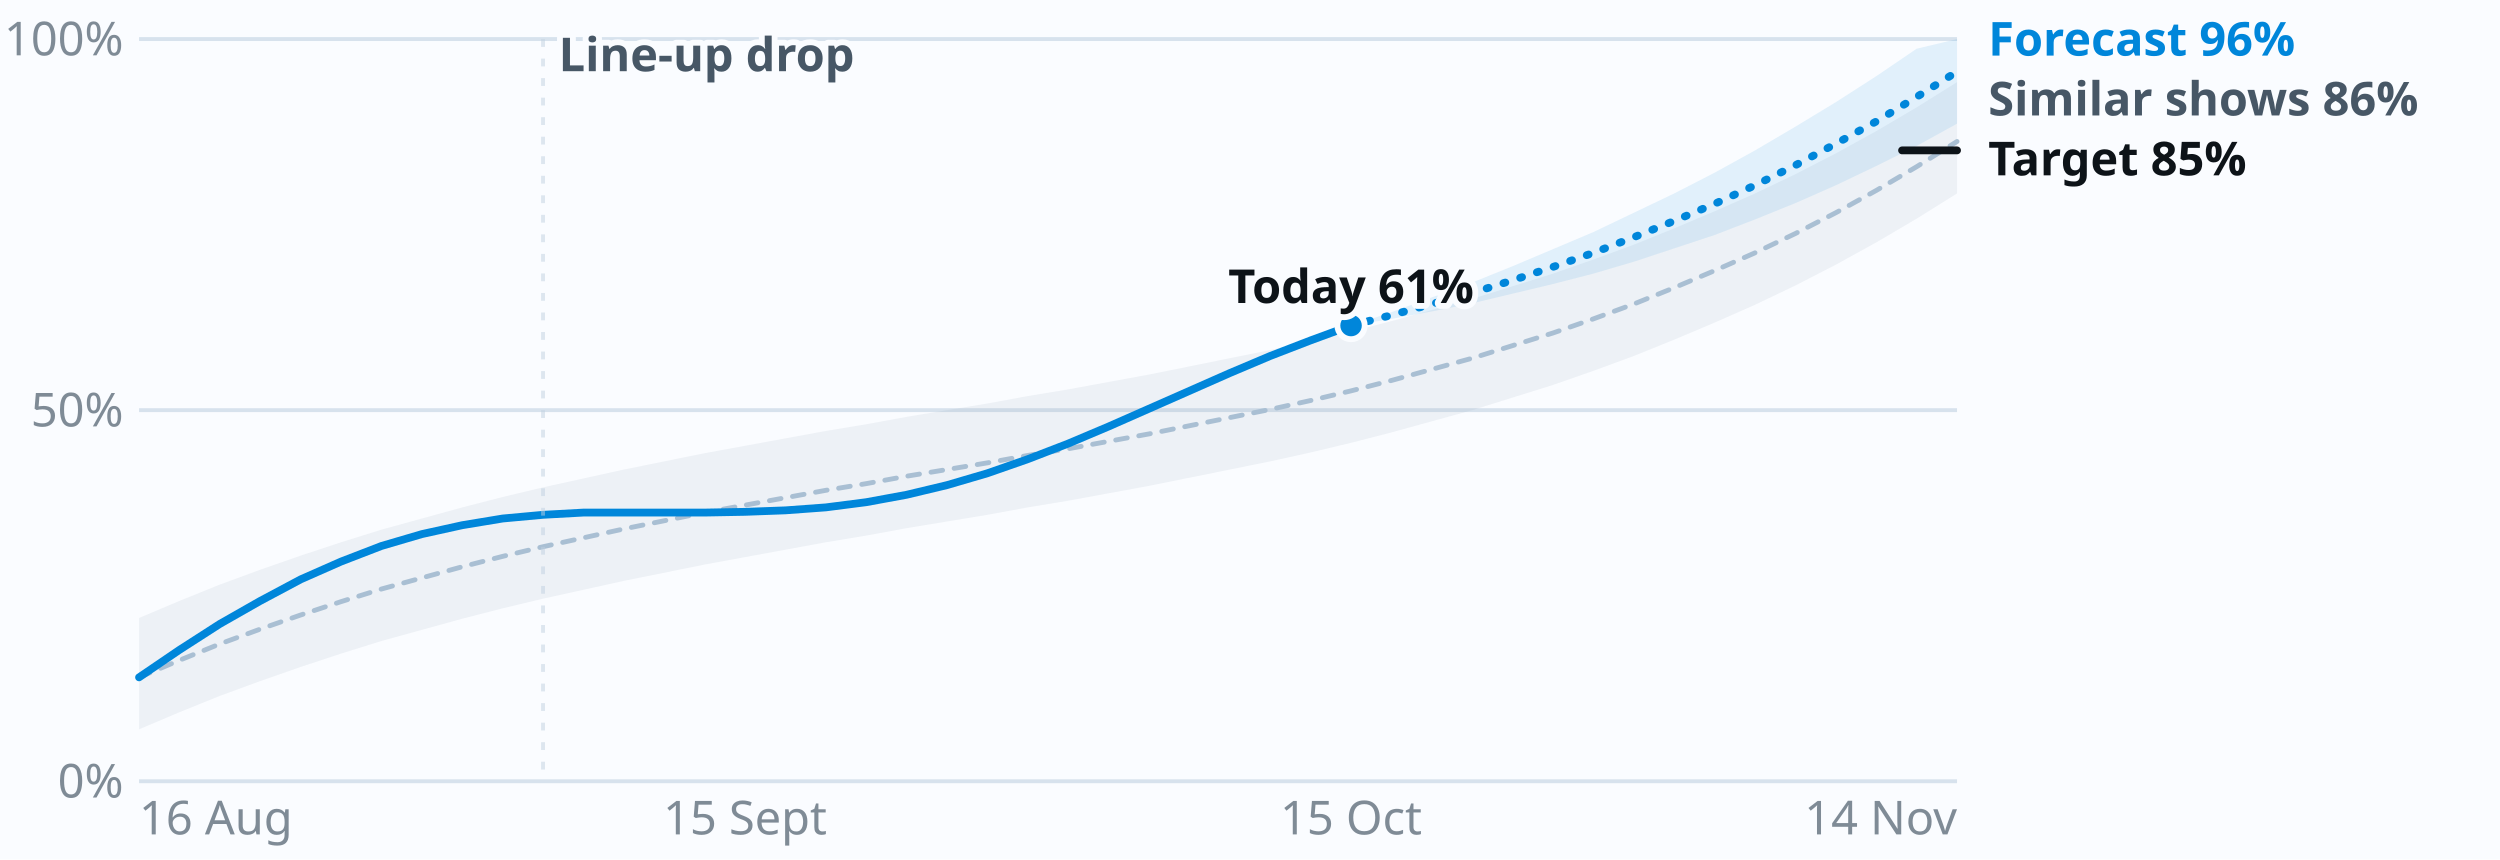
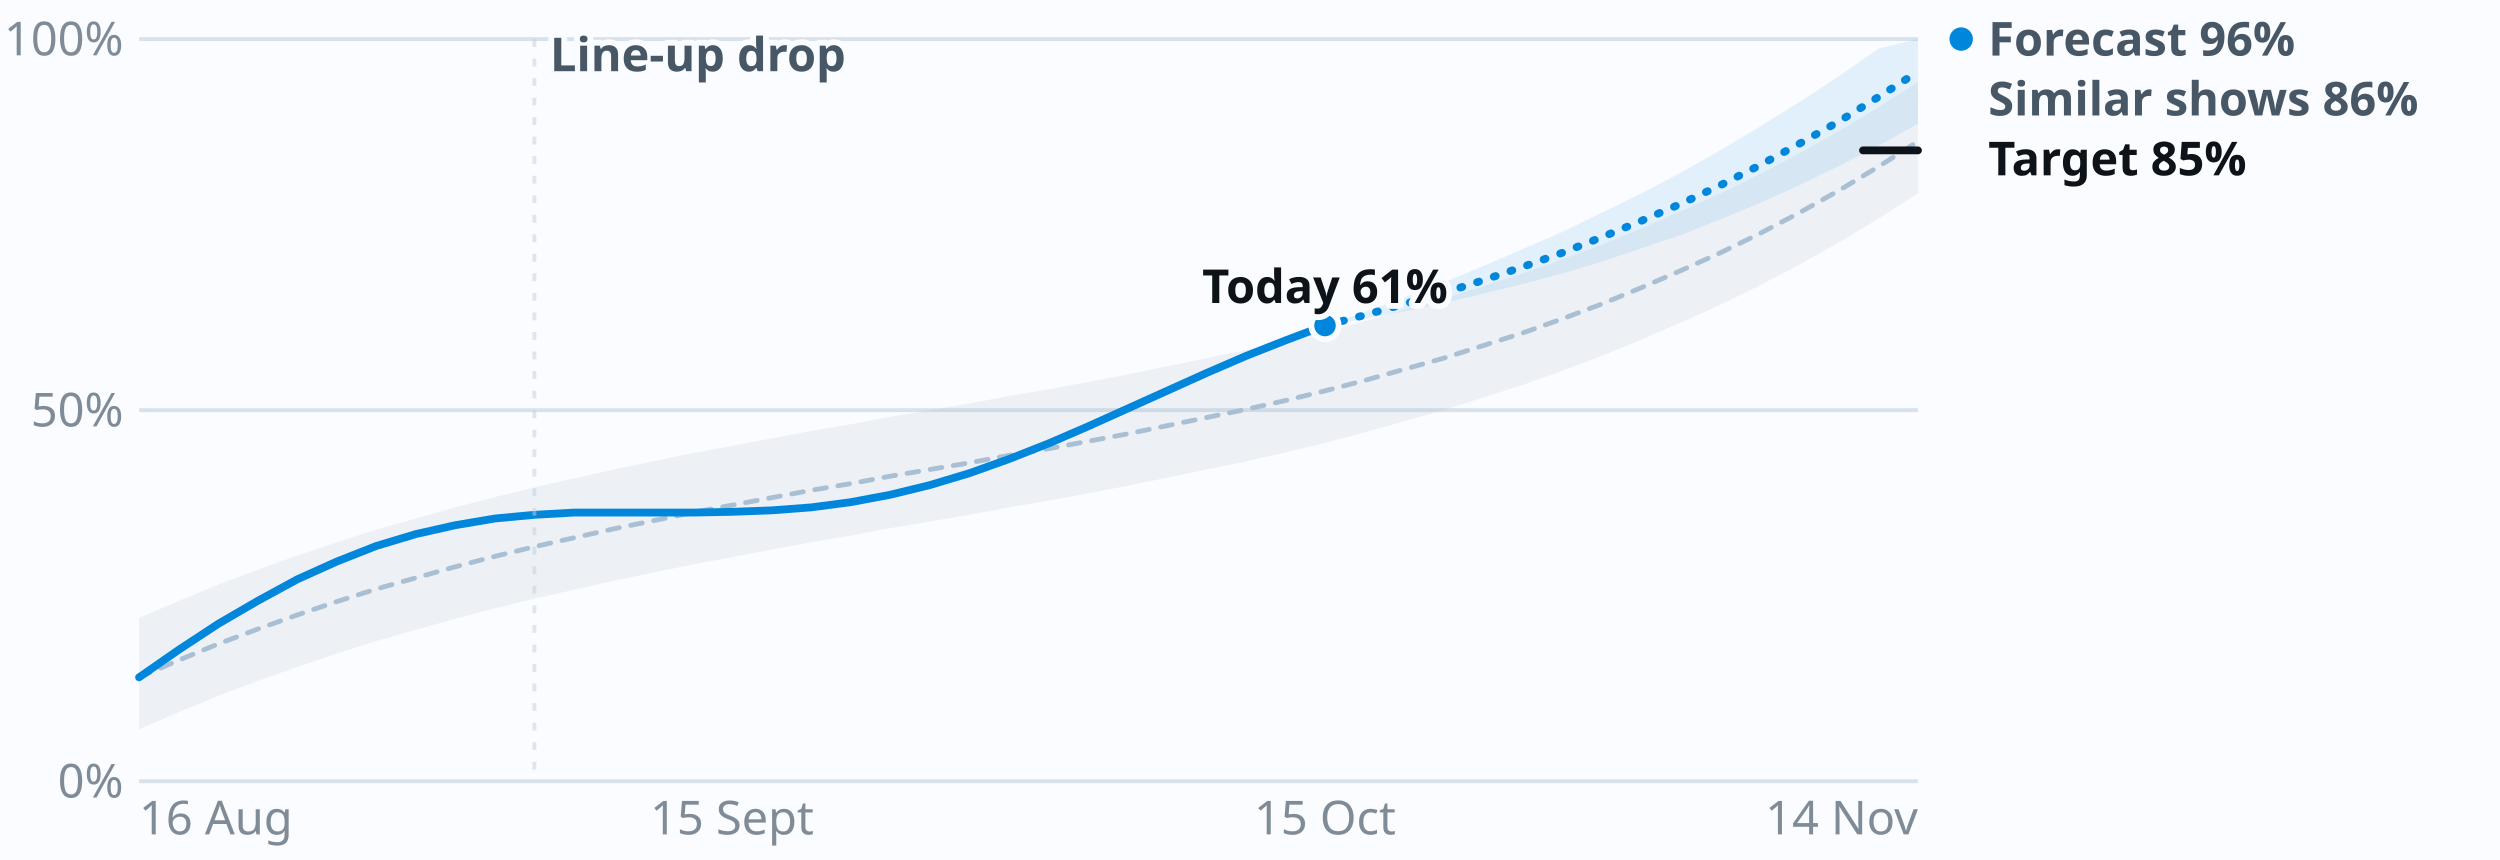
<svg xmlns="http://www.w3.org/2000/svg" class="ts-chart" width="640" height="220" viewBox="0 0 640 220" role="img" aria-roledescription="chart" aria-label="Tracking ahead of similar shows, forecast to reach 96%" style="font-family:Intermission,system-ui,sans-serif;font-size:12px;font-variant-numeric:tabular-nums;color:#475766;background:#fafcff;display:block;overflow:visible">
  <style>[data-ts-key^="label-"]{paint-order:stroke;stroke:#fafcff;stroke-width:3px;stroke-linejoin:round}</style>
  <rect x="0" y="0" width="640" height="220" fill="#fafcff" />
  <g data-ts-key="grid" class="ts-chart__grid" aria-hidden="true" stroke="#d7e2ed" stroke-opacity="0.11" stroke-width="1">
-     <line data-ts-key="y-grid:number:0" stroke="#d7e2ed" stroke-opacity="1" x1="35.6" y1="200" x2="501" y2="200" />
-     <line data-ts-key="y-grid:number:0.5" stroke="#d7e2ed" stroke-opacity="1" x1="35.6" y1="105" x2="501" y2="105" />
-     <line data-ts-key="y-grid:number:1" stroke="#d7e2ed" stroke-opacity="1" x1="35.6" y1="10" x2="501" y2="10" />
+     <line data-ts-key="y-grid:number:0" stroke="#d7e2ed" stroke-opacity="1" x1="35.6" y1="200" x2="491" y2="200" />
+     <line data-ts-key="y-grid:number:0.5" stroke="#d7e2ed" stroke-opacity="1" x1="35.6" y1="105" x2="491" y2="105" />
+     <line data-ts-key="y-grid:number:1" stroke="#d7e2ed" stroke-opacity="1" x1="35.6" y1="10" x2="491" y2="10" />
  </g>
  <g data-ts-key="marks" class="ts-chart__marks">
    <g data-ts-key="band" class="ts-chart__area" aria-hidden="true">
-       <path data-ts-key="band:object:null:segment:0" fill="#7b90a5" fill-opacity="0.1" d="M35.6,158.2L45.94,153.83L56.28,149.65L66.63,145.85L76.97,142.24L87.31,138.82L97.65,135.59L108,132.74L118.34,129.89L128.68,127.23L139.02,124.76L149.36,122.48L159.71,120.2L170.05,118.11L180.39,116.02L190.73,114.12L201.08,112.22L211.42,110.32L221.76,108.61L232.1,106.71L242.44,105L252.79,103.29L263.13,101.39L273.47,99.68L283.81,97.78L294.16,95.88L304.5,93.79L314.84,91.7L325.18,89.61L335.52,87.33L345.87,84.86L356.21,82.2L366.55,79.35L376.89,76.5L387.24,73.27L397.58,70.04L407.92,66.43L418.26,62.63L428.6,58.45L438.95,54.08L449.29,49.52L459.63,44.58L469.97,39.26L480.32,33.56L490.66,27.48L501,21.02L501,49.52L490.66,55.98L480.32,62.06L469.97,67.76L459.63,73.08L449.29,78.02L438.95,82.58L428.6,86.95L418.26,91.13L407.92,94.93L397.58,98.54L387.24,101.77L376.89,105L366.55,107.85L356.21,110.7L345.87,113.36L335.52,115.83L325.18,118.11L314.84,120.2L304.5,122.29L294.16,124.38L283.81,126.28L273.47,128.18L263.13,129.89L252.79,131.79L242.44,133.5L232.1,135.21L221.76,137.11L211.42,138.82L201.08,140.72L190.73,142.62L180.39,144.52L170.05,146.61L159.71,148.7L149.36,150.98L139.02,153.26L128.68,155.73L118.34,158.39L108,161.24L97.65,164.09L87.31,167.32L76.97,170.74L66.63,174.35L56.28,178.15L45.94,182.33L35.6,186.7Z" vector-effect="non-scaling-stroke" />
+       <path data-ts-key="band:object:null:segment:0" fill="#7b90a5" fill-opacity="0.1" d="M35.6,158.2L45.72,153.83L55.84,149.65L65.96,145.85L76.08,142.24L86.2,138.82L96.32,135.59L106.44,132.74L116.56,129.89L126.68,127.23L136.8,124.76L146.92,122.48L157.04,120.2L167.16,118.11L177.28,116.02L187.4,114.12L197.52,112.22L207.64,110.32L217.76,108.61L227.88,106.71L238,105L248.12,103.29L258.24,101.39L268.36,99.68L278.48,97.78L288.6,95.88L298.72,93.79L308.84,91.7L318.96,89.61L329.08,87.33L339.2,84.86L349.32,82.2L359.44,79.35L369.56,76.5L379.68,73.27L389.8,70.04L399.92,66.43L410.04,62.63L420.16,58.45L430.28,54.08L440.4,49.52L450.52,44.58L460.64,39.26L470.76,33.56L480.88,27.48L491,21.02L491,49.52L480.88,55.98L470.76,62.06L460.64,67.76L450.52,73.08L440.4,78.02L430.28,82.58L420.16,86.95L410.04,91.13L399.92,94.93L389.8,98.54L379.68,101.77L369.56,105L359.44,107.85L349.32,110.7L339.2,113.36L329.08,115.83L318.96,118.11L308.84,120.2L298.72,122.29L288.6,124.38L278.48,126.28L268.36,128.18L258.24,129.89L248.12,131.79L238,133.5L227.88,135.21L217.76,137.11L207.64,138.82L197.52,140.72L187.4,142.62L177.28,144.52L167.16,146.61L157.04,148.7L146.92,150.98L136.8,153.26L126.68,155.73L116.56,158.39L106.44,161.24L96.32,164.09L86.2,167.32L76.08,170.74L65.96,174.35L55.84,178.15L45.72,182.33L35.6,186.7Z" vector-effect="non-scaling-stroke" />
    </g>
    <g data-ts-key="median:object:null" class="ts-chart__line" aria-hidden="true">
-       <path data-ts-key="median:object:null:segment:0" fill="none" stroke="#a9bfd3" stroke-width="1.25" stroke-linecap="round" stroke-linejoin="round" stroke-dasharray="3 3" d="M35.6,173.4L45.94,169.03L56.28,164.85L66.63,161.05L76.97,157.44L87.31,154.02L97.65,150.79L108,147.94L118.34,145.09L128.68,142.43L139.02,139.96L149.36,137.68L159.71,135.4L170.05,133.31L180.39,131.22L190.73,129.32L201.08,127.42L211.42,125.52L221.76,123.81L232.1,121.91L242.44,120.2L252.79,118.49L263.13,116.59L273.47,114.88L283.81,112.98L294.16,111.08L304.5,108.99L314.84,106.9L325.18,104.81L335.52,102.53L345.87,100.06L356.21,97.4L366.55,94.55L376.89,91.7L387.24,88.47L397.58,85.24L407.92,81.63L418.26,77.83L428.6,73.65L438.95,69.28L449.29,64.72L459.63,59.78L469.97,54.46L480.32,48.76L490.66,42.68L501,36.22" vector-effect="non-scaling-stroke" />
+       <path data-ts-key="median:object:null:segment:0" fill="none" stroke="#a9bfd3" stroke-width="1.25" stroke-linecap="round" stroke-linejoin="round" stroke-dasharray="3 3" d="M35.6,173.4L45.72,169.03L55.84,164.85L65.96,161.05L76.08,157.44L86.2,154.02L96.32,150.79L106.44,147.94L116.56,145.09L126.68,142.43L136.8,139.96L146.92,137.68L157.04,135.4L167.16,133.31L177.28,131.22L187.4,129.32L197.52,127.42L207.64,125.52L217.76,123.81L227.88,121.91L238,120.2L248.12,118.49L258.24,116.59L268.36,114.88L278.48,112.98L288.6,111.08L298.72,108.99L308.84,106.9L318.96,104.81L329.08,102.53L339.2,100.06L349.32,97.4L359.44,94.55L369.56,91.7L379.68,88.47L389.8,85.24L399.92,81.63L410.04,77.83L420.16,73.65L430.28,69.28L440.4,64.72L450.52,59.78L460.64,54.46L470.76,48.76L480.88,42.68L491,36.22" vector-effect="non-scaling-stroke" />
    </g>
    <g data-ts-key="series-1:string:4:Sold" class="ts-chart__line" aria-hidden="true">
-       <path data-ts-key="series-1:string:4:Sold:segment:0" fill="none" stroke="#0086da" stroke-width="2" stroke-linecap="round" stroke-linejoin="round" d="M35.6,173.4L45.94,166.37L56.28,159.72L66.63,153.83L76.97,148.32L87.31,143.76L97.65,139.77L108,136.73L118.34,134.45L128.68,132.74L139.02,131.79L149.36,131.22L159.71,131.22L170.05,131.22L180.39,131.22L190.73,131.03L201.08,130.65L211.42,129.89L221.76,128.56L232.1,126.66L242.44,124.19L252.79,121.15L263.13,117.54L273.47,113.55L283.81,109.18L294.16,104.62L304.5,100.06L314.84,95.5L325.18,91.13L335.52,87.14L345.87,83.34" vector-effect="non-scaling-stroke" />
+       <path data-ts-key="series-1:string:4:Sold:segment:0" fill="none" stroke="#0086da" stroke-width="2" stroke-linecap="round" stroke-linejoin="round" d="M35.6,173.4L45.72,166.37L55.84,159.72L65.96,153.83L76.08,148.32L86.2,143.76L96.32,139.77L106.44,136.73L116.56,134.45L126.68,132.74L136.8,131.79L146.92,131.22L157.04,131.22L167.16,131.22L177.28,131.22L187.4,131.03L197.52,130.65L207.64,129.89L217.76,128.56L227.88,126.66L238,124.19L248.12,121.15L258.24,117.54L268.36,113.55L278.48,109.18L288.6,104.62L298.72,100.06L308.84,95.5L318.96,91.13L329.08,87.14L339.2,83.34" vector-effect="non-scaling-stroke" />
    </g>
    <g data-ts-key="cone" class="ts-chart__area" aria-hidden="true">
-       <path data-ts-key="cone:object:null:segment:0" fill="#0086da" fill-opacity="0.1" d="M345.87,83.34L356.21,79.92L366.55,76.12L376.89,72.32L387.24,68.14L397.58,63.77L407.92,59.4L418.26,54.46L428.6,49.52L438.95,44.2L449.29,38.5L459.63,32.42L469.97,26.15L480.32,19.5L490.66,12.47L501,10L501,31.66L490.66,37.36L480.32,42.49L469.97,47.43L459.63,51.99L449.29,56.17L438.95,60.16L428.6,63.58L418.26,67L407.92,70.04L397.58,72.7L387.24,75.17L376.89,77.64L366.55,79.73L356.21,81.63L345.87,83.34Z" vector-effect="non-scaling-stroke" />
+       <path data-ts-key="cone:object:null:segment:0" fill="#0086da" fill-opacity="0.1" d="M339.2,83.34L349.32,79.92L359.44,76.12L369.56,72.32L379.68,68.14L389.8,63.77L399.92,59.4L410.04,54.46L420.16,49.52L430.28,44.2L440.4,38.5L450.52,32.42L460.64,26.15L470.76,19.5L480.88,12.47L491,10L491,31.66L480.88,37.36L470.76,42.49L460.64,47.43L450.52,51.99L440.4,56.17L430.28,60.16L420.16,63.58L410.04,67L399.92,70.04L389.8,72.7L379.68,75.17L369.56,77.64L359.44,79.73L349.32,81.63L339.2,83.34Z" vector-effect="non-scaling-stroke" />
    </g>
    <g data-ts-key="forecast-1:string:4:Sold" class="ts-chart__line" aria-hidden="true">
-       <path data-ts-key="forecast-1:string:4:Sold:segment:0" fill="none" stroke="#0086da" stroke-width="2" stroke-linecap="round" stroke-linejoin="round" stroke-dasharray="0.5 4" d="M345.87,83.34L356.21,80.68L366.55,77.83L376.89,74.98L387.24,71.75L397.58,68.33L407.92,64.72L418.26,60.73L428.6,56.55L438.95,52.18L449.29,47.43L459.63,42.3L469.97,36.79L480.32,31.09L490.66,24.82L501,18.36" vector-effect="non-scaling-stroke" />
+       <path data-ts-key="forecast-1:string:4:Sold:segment:0" fill="none" stroke="#0086da" stroke-width="2" stroke-linecap="round" stroke-linejoin="round" stroke-dasharray="0.5 4" d="M339.2,83.34L349.32,80.68L359.44,77.83L369.56,74.98L379.68,71.75L389.8,68.33L399.92,64.72L410.04,60.73L420.16,56.55L430.28,52.18L440.4,47.43L450.52,42.3L460.64,36.79L470.76,31.09L480.88,24.82L491,18.36" vector-effect="non-scaling-stroke" />
    </g>
    <g data-ts-key="target" class="ts-chart__link" aria-hidden="true">
-       <line data-ts-key="target:object:null:number:0" fill="none" stroke="#0d1318" stroke-width="2" stroke-linecap="round" stroke-linejoin="round" x1="486.93" y1="38.5" x2="501" y2="38.5" />
+       <line data-ts-key="target:object:null:number:0" fill="none" stroke="#0d1318" stroke-width="2" stroke-linecap="round" stroke-linejoin="round" x1="476.93" y1="38.5" x2="491" y2="38.5" />
    </g>
    <g data-ts-key="today" class="ts-chart__dot" aria-hidden="true">
-       <circle data-ts-key="today:object:null:number:1792022400000" fill="#0086da" stroke="#fafcff" stroke-width="1.5" cx="345.87" cy="83.34" r="3.5" />
+       <circle data-ts-key="today:object:null:number:1792022400000" fill="#0086da" stroke="#fafcff" stroke-width="1.5" cx="339.2" cy="83.34" r="3.5" />
    </g>
    <g data-ts-key="label-today" class="ts-chart__text" aria-hidden="true">
-       <text data-ts-key="label-today:object:null:number:1792022400000" fill="#0d1318" x="345.87" y="73.34" text-anchor="middle" dominant-baseline="middle" font-size="12" font-weight="600" font-family="inherit">Today 61%</text>
+       <text data-ts-key="label-today:object:null:number:1792022400000" fill="#0d1318" x="339.2" y="73.34" text-anchor="middle" dominant-baseline="middle" font-size="12" font-weight="600" font-family="inherit">Today 61%</text>
    </g>
    <g data-ts-key="annotation-rules" class="ts-chart__rule ts-chart__rule-x" aria-hidden="true">
-       <line data-ts-key="annotation-rules:number:1788566400000:0" stroke="#c1d1e1" stroke-opacity="0.5" stroke-width="1" stroke-dasharray="2 3" x1="139.02" y1="10" x2="139.02" y2="200" />
+       <line data-ts-key="annotation-rules:number:1788566400000:0" stroke="#c1d1e1" stroke-opacity="0.5" stroke-width="1" stroke-dasharray="2 3" x1="136.8" y1="10" x2="136.8" y2="200" />
    </g>
    <g data-ts-key="label-annotations" class="ts-chart__text" aria-hidden="true">
-       <text data-ts-key="label-annotations:object:null:number:1788566400000" fill="#475766" x="143.02" y="14" text-anchor="start" dominant-baseline="middle" font-size="12" font-weight="600" font-family="inherit">Line-up drop</text>
+       <text data-ts-key="label-annotations:object:null:number:1788566400000" fill="#475766" x="140.8" y="14" text-anchor="start" dominant-baseline="middle" font-size="12" font-weight="600" font-family="inherit">Line-up drop</text>
+     </g>
+     <g data-ts-key="end-marker" class="ts-chart__dot" aria-hidden="true">
+       <circle data-ts-key="end-marker:object:null:number:1794803221192.053" fill="#0086da" cx="502.06" cy="10" r="3" />
    </g>
    <g data-ts-key="label-end" class="ts-chart__text" aria-hidden="true">
-       <text data-ts-key="label-end:object:null:number:1" fill="#0086da" x="509" y="10" text-anchor="start" dominant-baseline="middle" font-size="12" font-weight="600" font-family="inherit">Forecast 96%</text>
+       <text data-ts-key="label-end:object:null:number:1" fill="#475766" x="509" y="10" text-anchor="start" dominant-baseline="middle" font-size="12" font-weight="600" font-family="inherit">Forecast 96%</text>
      <text data-ts-key="label-end:object:null:number:0.9193548387096774" fill="#475766" x="509" y="25.32" text-anchor="start" dominant-baseline="middle" font-size="12" font-weight="600" font-family="inherit">Similar shows 86%</text>
      <text data-ts-key="label-end:object:null:number:0.8387096774193549" fill="#0d1318" x="509" y="40.65" text-anchor="start" dominant-baseline="middle" font-size="12" font-weight="600" font-family="inherit">Target 85%</text>
    </g>
  </g>
  <g data-ts-key="axes" class="ts-chart__axes" aria-hidden="true">
    <text data-ts-key="x-tick-label:number:1786838400000" fill="#475766" fill-opacity="0.68" x="35.6" y="213.6" text-anchor="start" font-size="12" font-family="inherit">16 Aug</text>
-     <text data-ts-key="x-tick-label:number:1789430400000" fill="#475766" fill-opacity="0.68" x="190.73" y="213.6" text-anchor="middle" font-size="12" font-family="inherit">15 Sept</text>
-     <text data-ts-key="x-tick-label:number:1792022400000" fill="#475766" fill-opacity="0.68" x="345.87" y="213.6" text-anchor="middle" font-size="12" font-family="inherit">15 Oct</text>
-     <text data-ts-key="x-tick-label:number:1794614400000" fill="#475766" fill-opacity="0.68" x="501" y="213.6" text-anchor="end" font-size="12" font-family="inherit">14 Nov</text>
+     <text data-ts-key="x-tick-label:number:1789430400000" fill="#475766" fill-opacity="0.68" x="187.4" y="213.6" text-anchor="middle" font-size="12" font-family="inherit">15 Sept</text>
+     <text data-ts-key="x-tick-label:number:1792022400000" fill="#475766" fill-opacity="0.68" x="339.2" y="213.6" text-anchor="middle" font-size="12" font-family="inherit">15 Oct</text>
+     <text data-ts-key="x-tick-label:number:1794614400000" fill="#475766" fill-opacity="0.68" x="491" y="213.6" text-anchor="end" font-size="12" font-family="inherit">14 Nov</text>
    <text data-ts-key="y-tick-label:number:0" fill="#475766" fill-opacity="0.68" x="31.6" y="200" text-anchor="end" dominant-baseline="middle" font-size="12" font-family="inherit">0%</text>
    <text data-ts-key="y-tick-label:number:0.5" fill="#475766" fill-opacity="0.68" x="31.6" y="105" text-anchor="end" dominant-baseline="middle" font-size="12" font-family="inherit">50%</text>
    <text data-ts-key="y-tick-label:number:1" fill="#475766" fill-opacity="0.68" x="31.6" y="10" text-anchor="end" dominant-baseline="middle" font-size="12" font-family="inherit">100%</text>
  </g>
</svg>
